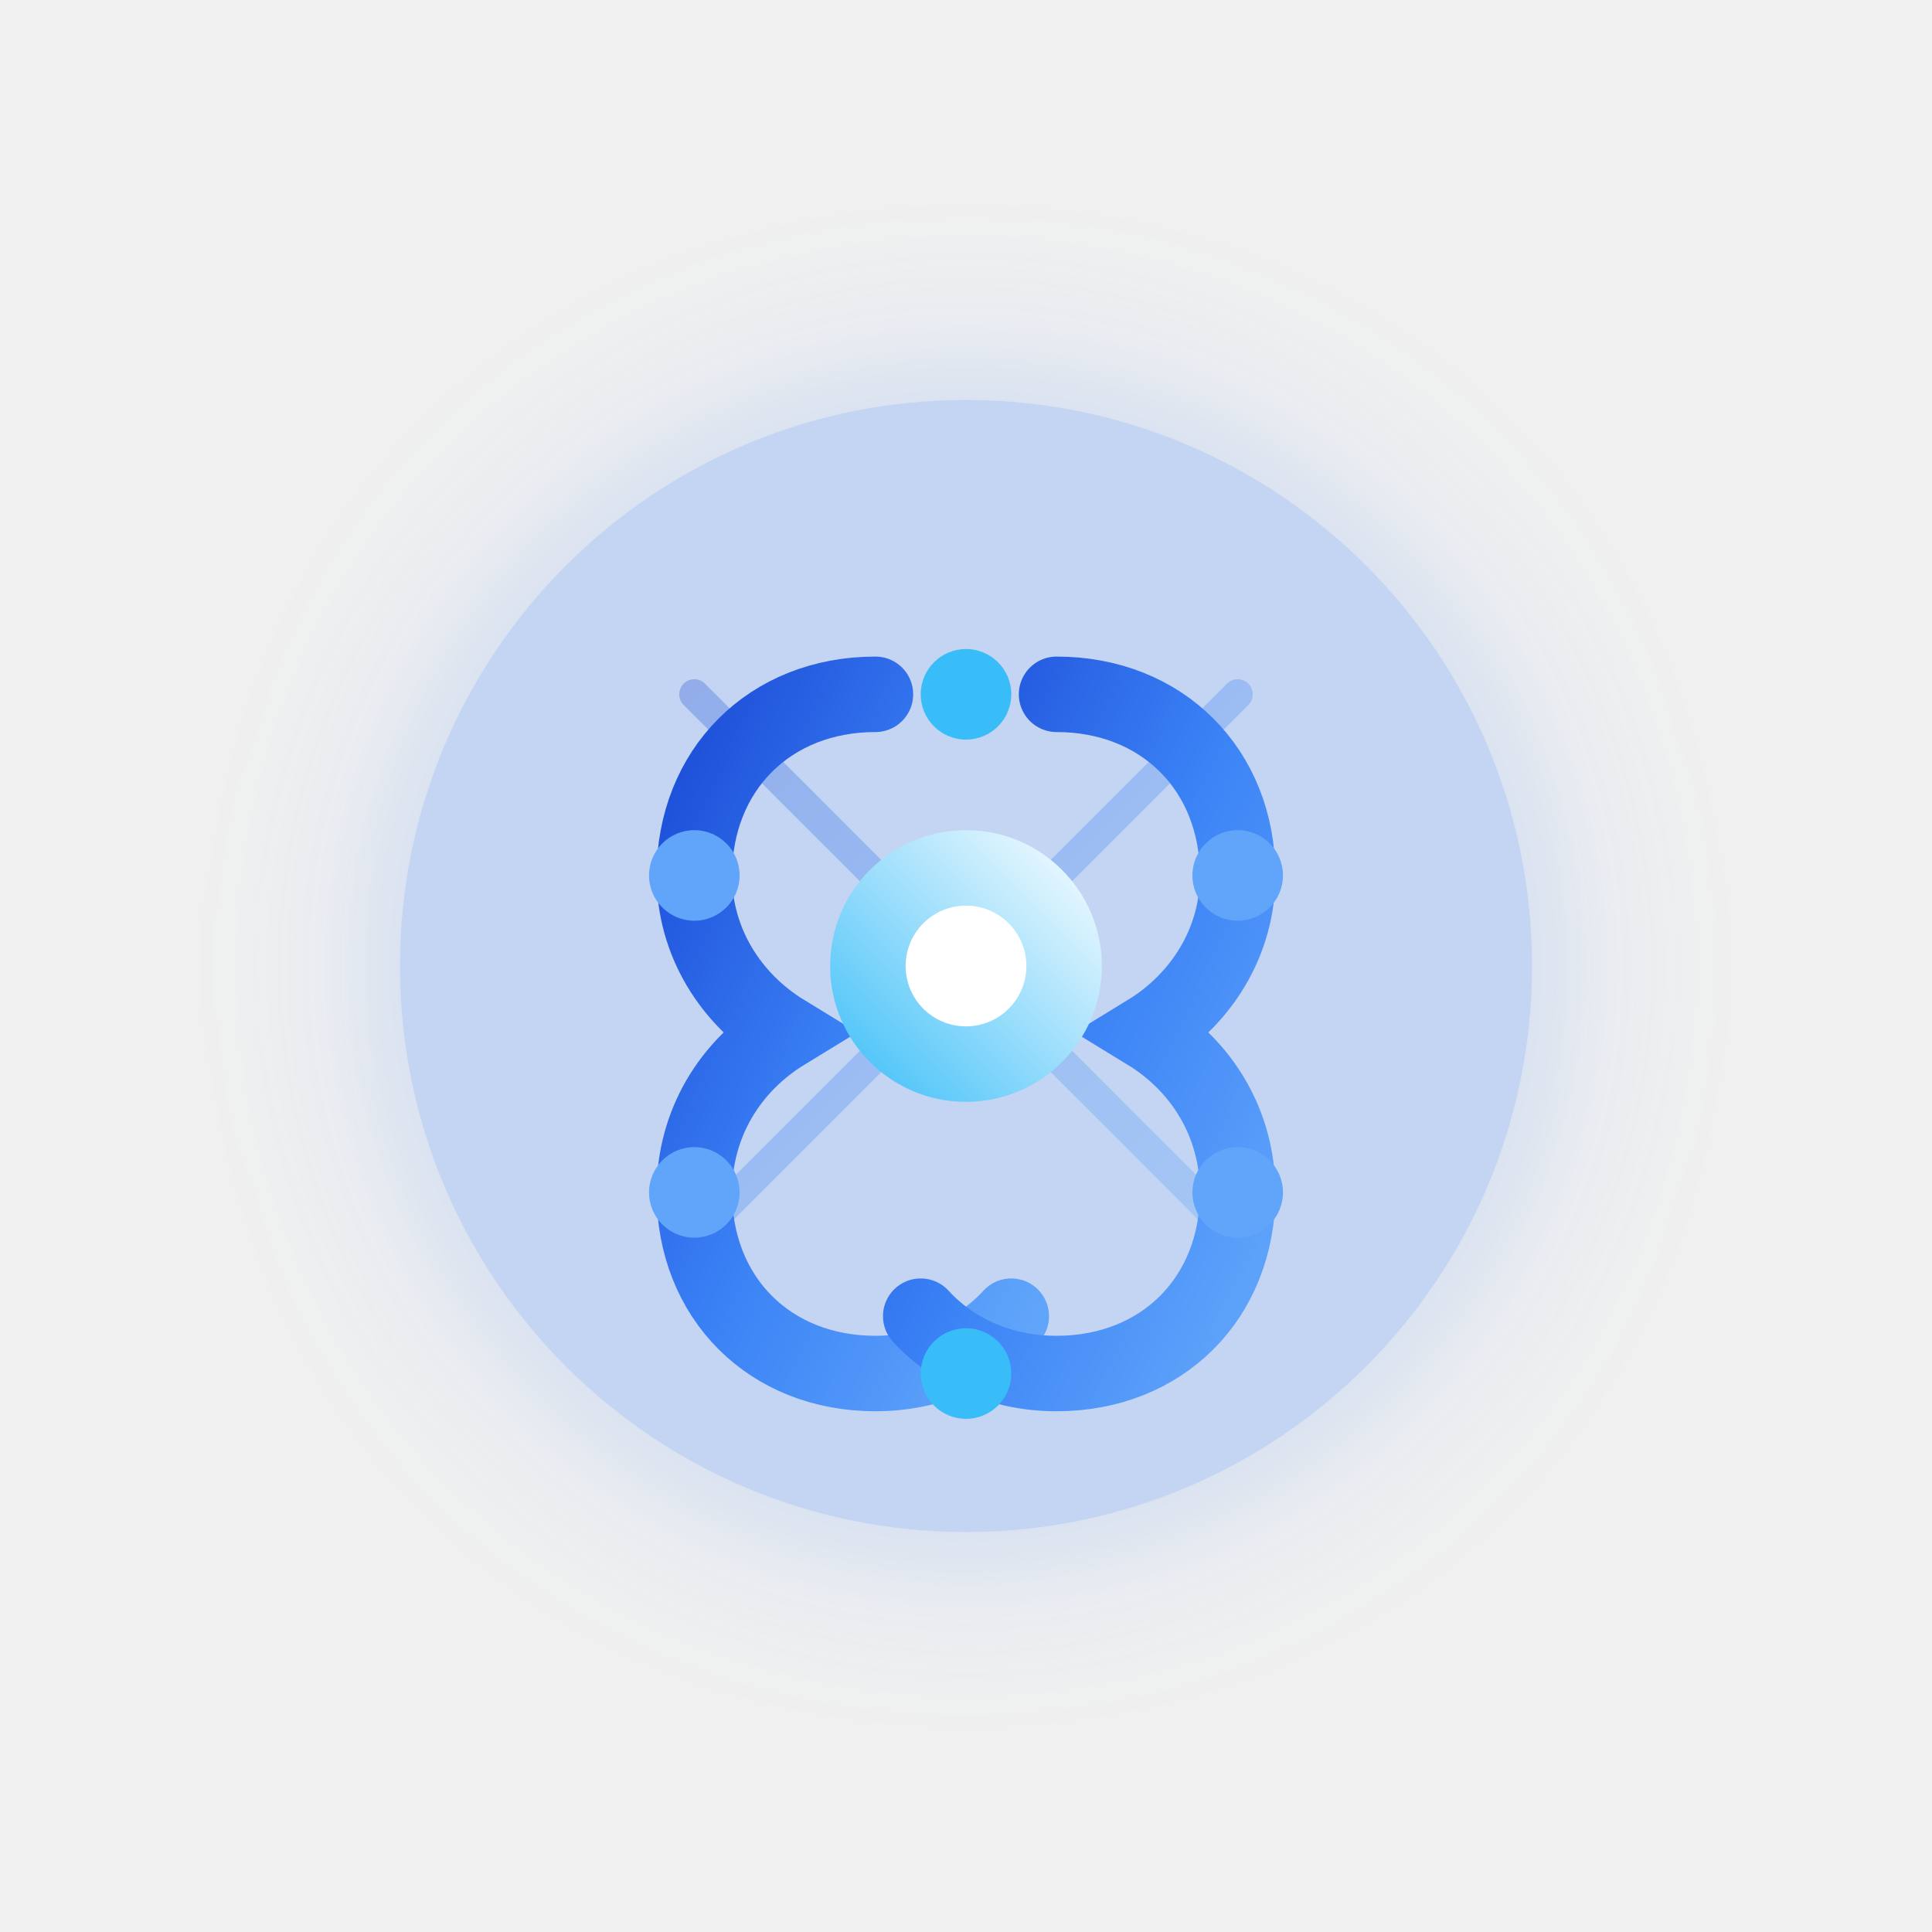
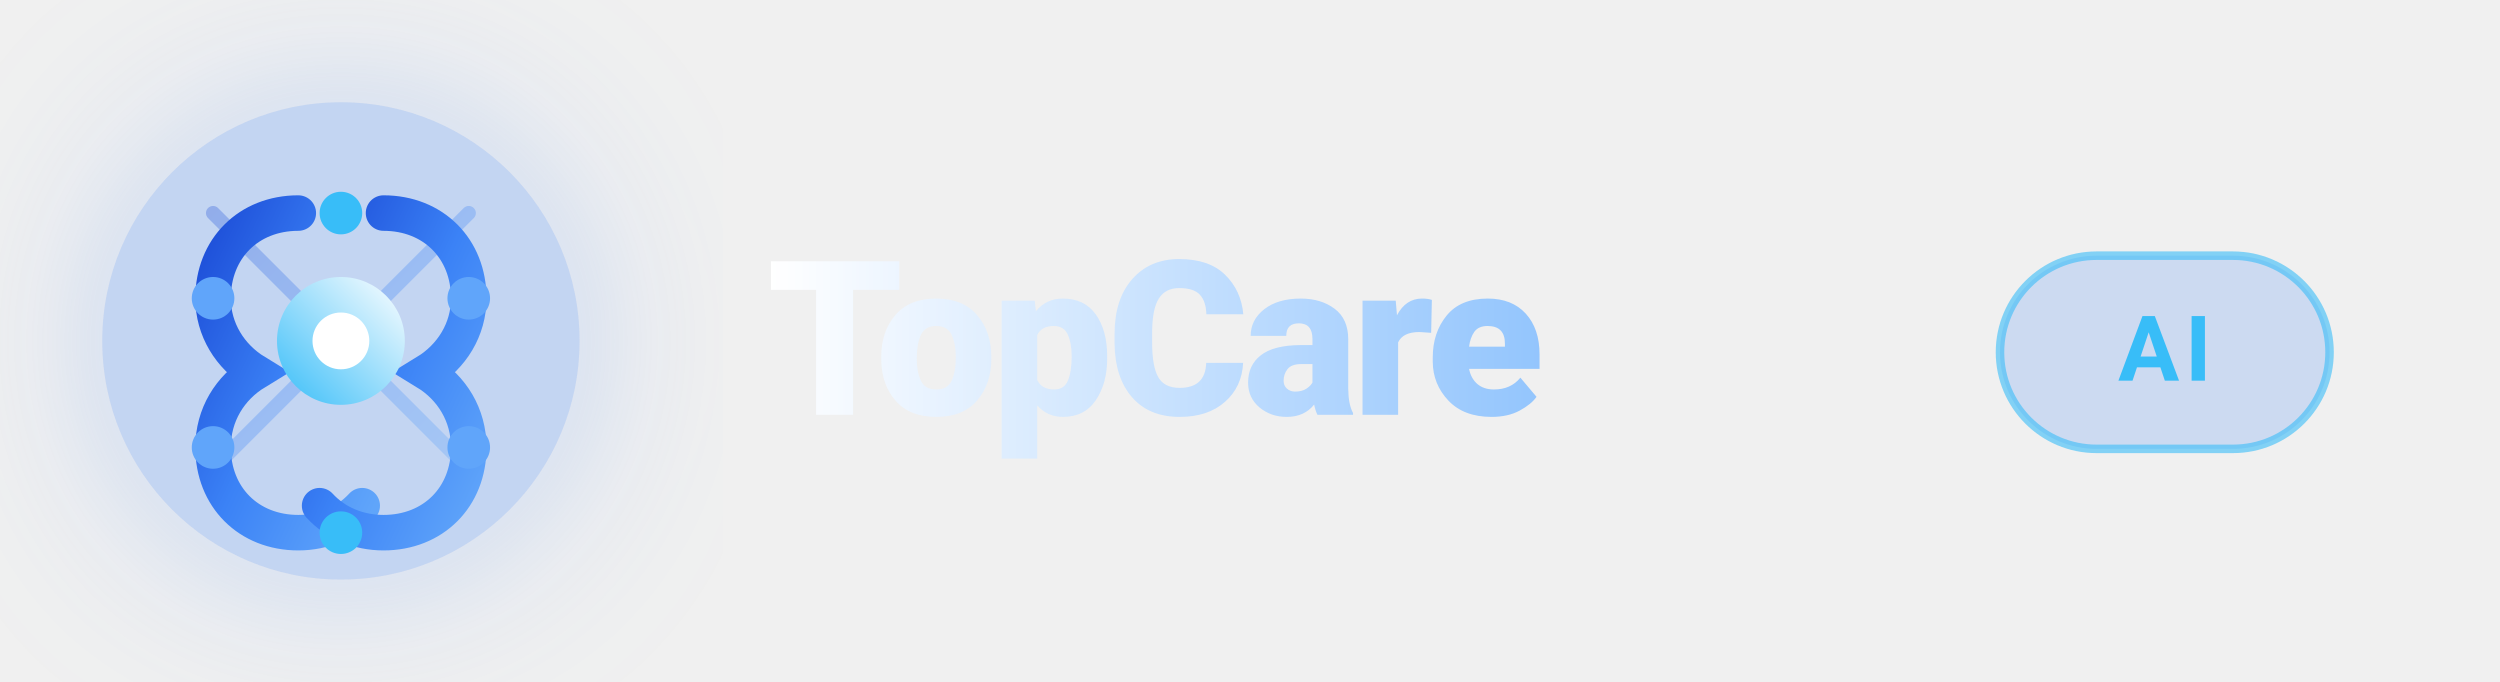
- <svg xmlns="http://www.w3.org/2000/svg" viewBox="0 0 512 512" width="512" height="512">
+ <svg xmlns="http://www.w3.org/2000/svg" viewBox="0 0 440 120" width="440" height="120">
  <defs>
-     <linearGradient id="saasBlueGrad" x1="0%" y1="0%" x2="100%" y2="100%">
+     <linearGradient id="logoIconGrad" x1="0%" y1="0%" x2="100%" y2="100%">
      <stop offset="0%" stop-color="#1D4ED8" />
      <stop offset="50%" stop-color="#3B82F6" />
      <stop offset="100%" stop-color="#60A5FA" />
    </linearGradient>
-     <linearGradient id="saasHighlightGrad" x1="0%" y1="100%" x2="100%" y2="0%">
+     <linearGradient id="logoHighlightGrad" x1="0%" y1="100%" x2="100%" y2="0%">
      <stop offset="0%" stop-color="#38BDF8" />
      <stop offset="100%" stop-color="#FFFFFF" />
    </linearGradient>
-     <filter id="futuristicGlow" x="-30%" y="-30%" width="160%" height="160%">
-       <feGaussianBlur stdDeviation="24" result="blur" />
+     <linearGradient id="logoTextGrad" x1="0%" y1="0%" x2="100%" y2="0%">
+       <stop offset="0%" stop-color="#FFFFFF" />
+       <stop offset="100%" stop-color="#93C5FD" />
+     </linearGradient>
+     <filter id="logoGlow" x="-30%" y="-30%" width="160%" height="160%">
+       <feGaussianBlur stdDeviation="16" result="blur" />
      <feComposite in="SourceGraphic" in2="blur" operator="over" />
    </filter>
  </defs>
-   <circle cx="256" cy="256" r="150" fill="#3B82F6" opacity="0.25" filter="url(#futuristicGlow)" />
-   <g transform="translate(128, 128) scale(8)">
-     <path d="M16 4V28" stroke="url(#saasBlueGrad)" stroke-width="1.5" stroke-linecap="round" opacity="0.5" />
-     <path d="M4 16H28" stroke="url(#saasBlueGrad)" stroke-width="1.5" stroke-linecap="round" opacity="0.5" />
-     <path d="M7 7L25 25" stroke="url(#saasBlueGrad)" stroke-width="1" stroke-linecap="round" opacity="0.3" />
-     <path d="M25 7L7 25" stroke="url(#saasBlueGrad)" stroke-width="1" stroke-linecap="round" opacity="0.3" />
-     <path d="M13 7C9.5 7 7 9.5 7 13C7 15.2 8.2 17.1 10 18.2C8.2 19.3 7 21.2 7 23.5C7 27 9.5 29.5 13 29.5C14.8 29.5 16.4 28.8 17.5 27.6" stroke="url(#saasBlueGrad)" stroke-width="2.5" stroke-linecap="round" fill="none" />
-     <path d="M19 7C22.5 7 25 9.5 25 13C25 15.2 23.8 17.1 22 18.2C23.8 19.3 25 21.2 25 23.5C25 27 22.5 29.5 19 29.5C17.2 29.5 15.6 28.8 14.5 27.6" stroke="url(#saasBlueGrad)" stroke-width="2.5" stroke-linecap="round" fill="none" />
-     <circle cx="16" cy="16" r="4.5" fill="url(#saasHighlightGrad)" />
+   <circle cx="60" cy="60" r="42" fill="#3B82F6" opacity="0.25" filter="url(#logoGlow)" />
+   <g transform="translate(20, 20) scale(2.5)">
+     <path d="M16 4V28" stroke="url(#logoIconGrad)" stroke-width="1.5" stroke-linecap="round" opacity="0.5" />
+     <path d="M4 16H28" stroke="url(#logoIconGrad)" stroke-width="1.5" stroke-linecap="round" opacity="0.5" />
+     <path d="M7 7L25 25" stroke="url(#logoIconGrad)" stroke-width="1" stroke-linecap="round" opacity="0.3" />
+     <path d="M25 7L7 25" stroke="url(#logoIconGrad)" stroke-width="1" stroke-linecap="round" opacity="0.3" />
+     <path d="M13 7C9.5 7 7 9.5 7 13C7 15.2 8.2 17.1 10 18.2C8.2 19.3 7 21.2 7 23.5C7 27 9.5 29.5 13 29.5C14.8 29.5 16.4 28.8 17.5 27.6" stroke="url(#logoIconGrad)" stroke-width="2.5" stroke-linecap="round" fill="none" />
+     <path d="M19 7C22.5 7 25 9.5 25 13C25 15.2 23.8 17.1 22 18.2C23.8 19.3 25 21.2 25 23.5C25 27 22.5 29.5 19 29.5C17.2 29.5 15.6 28.8 14.5 27.6" stroke="url(#logoIconGrad)" stroke-width="2.5" stroke-linecap="round" fill="none" />
+     <circle cx="16" cy="16" r="4.5" fill="url(#logoHighlightGrad)" />
    <circle cx="16" cy="16" r="2" fill="#FFFFFF" />
    <circle cx="7" cy="13" r="1.5" fill="#60A5FA" />
    <circle cx="7" cy="23.5" r="1.5" fill="#60A5FA" />
    <circle cx="25" cy="13" r="1.5" fill="#60A5FA" />
    <circle cx="25" cy="23.5" r="1.5" fill="#60A5FA" />
    <circle cx="16" cy="7" r="1.5" fill="#38BDF8" />
    <circle cx="16" cy="29.5" r="1.5" fill="#38BDF8" />
  </g>
+   <text x="135" y="73" font-family="-apple-system, BlinkMacSystemFont, 'Segoe UI', Roboto, Helvetica, Arial, sans-serif" font-size="38" font-weight="800" fill="url(#logoTextGrad)" letter-spacing="-1">TopCare</text>
+   <g transform="translate(352, 45)">
+     <rect width="58" height="34" rx="17" fill="#3B82F6" opacity="0.2" />
+     <rect width="58" height="34" rx="17" fill="none" stroke="#38BDF8" stroke-width="1.5" opacity="0.6" />
+     <text x="29" y="22" font-family="-apple-system, BlinkMacSystemFont, 'Segoe UI', Roboto, Helvetica, Arial, sans-serif" font-size="16" font-weight="700" fill="#38BDF8" text-anchor="middle" letter-spacing="1">AI</text>
+   </g>
</svg>
